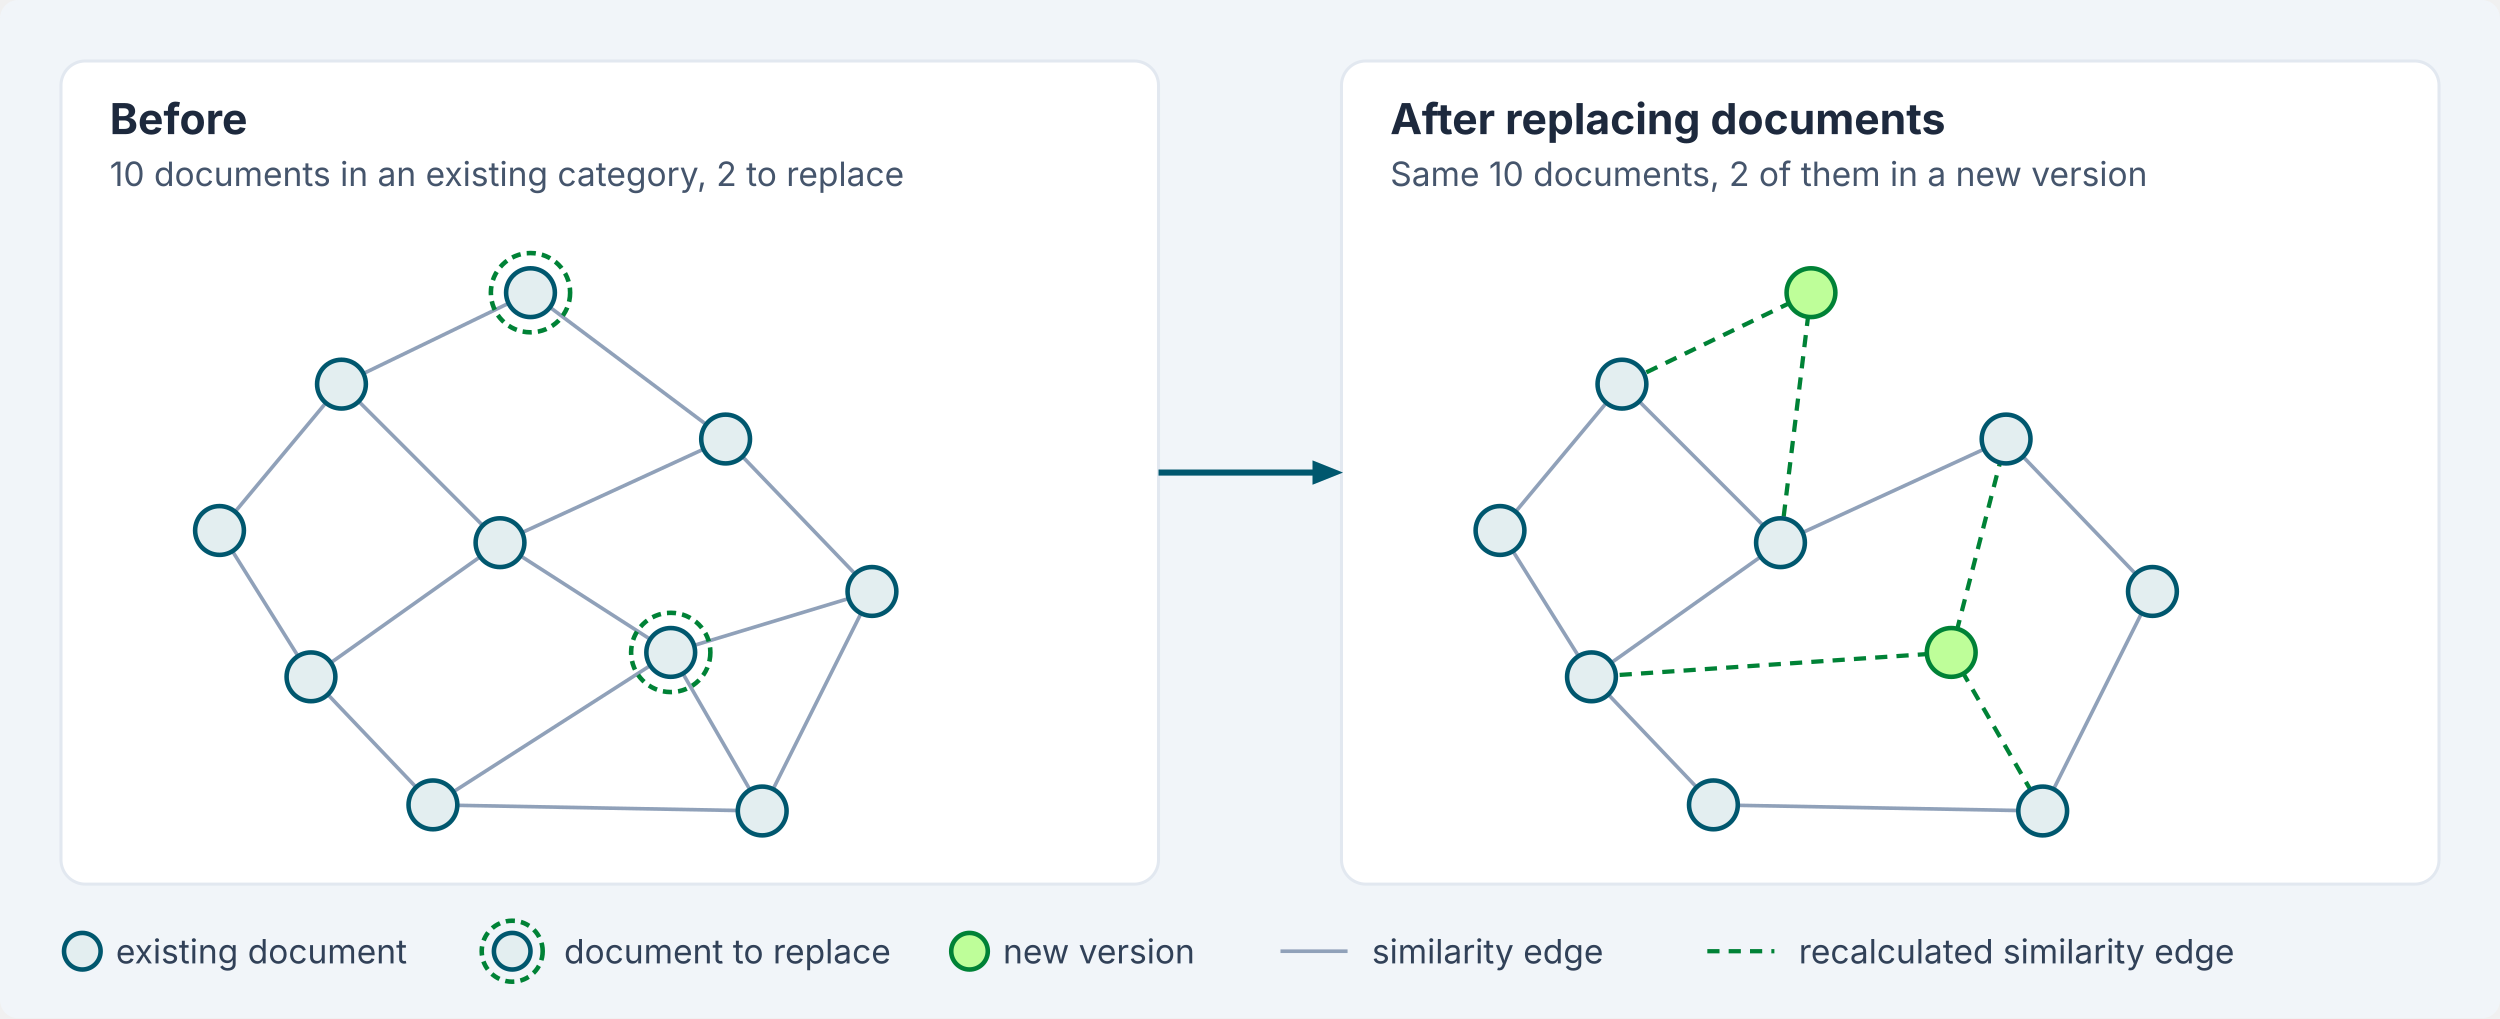
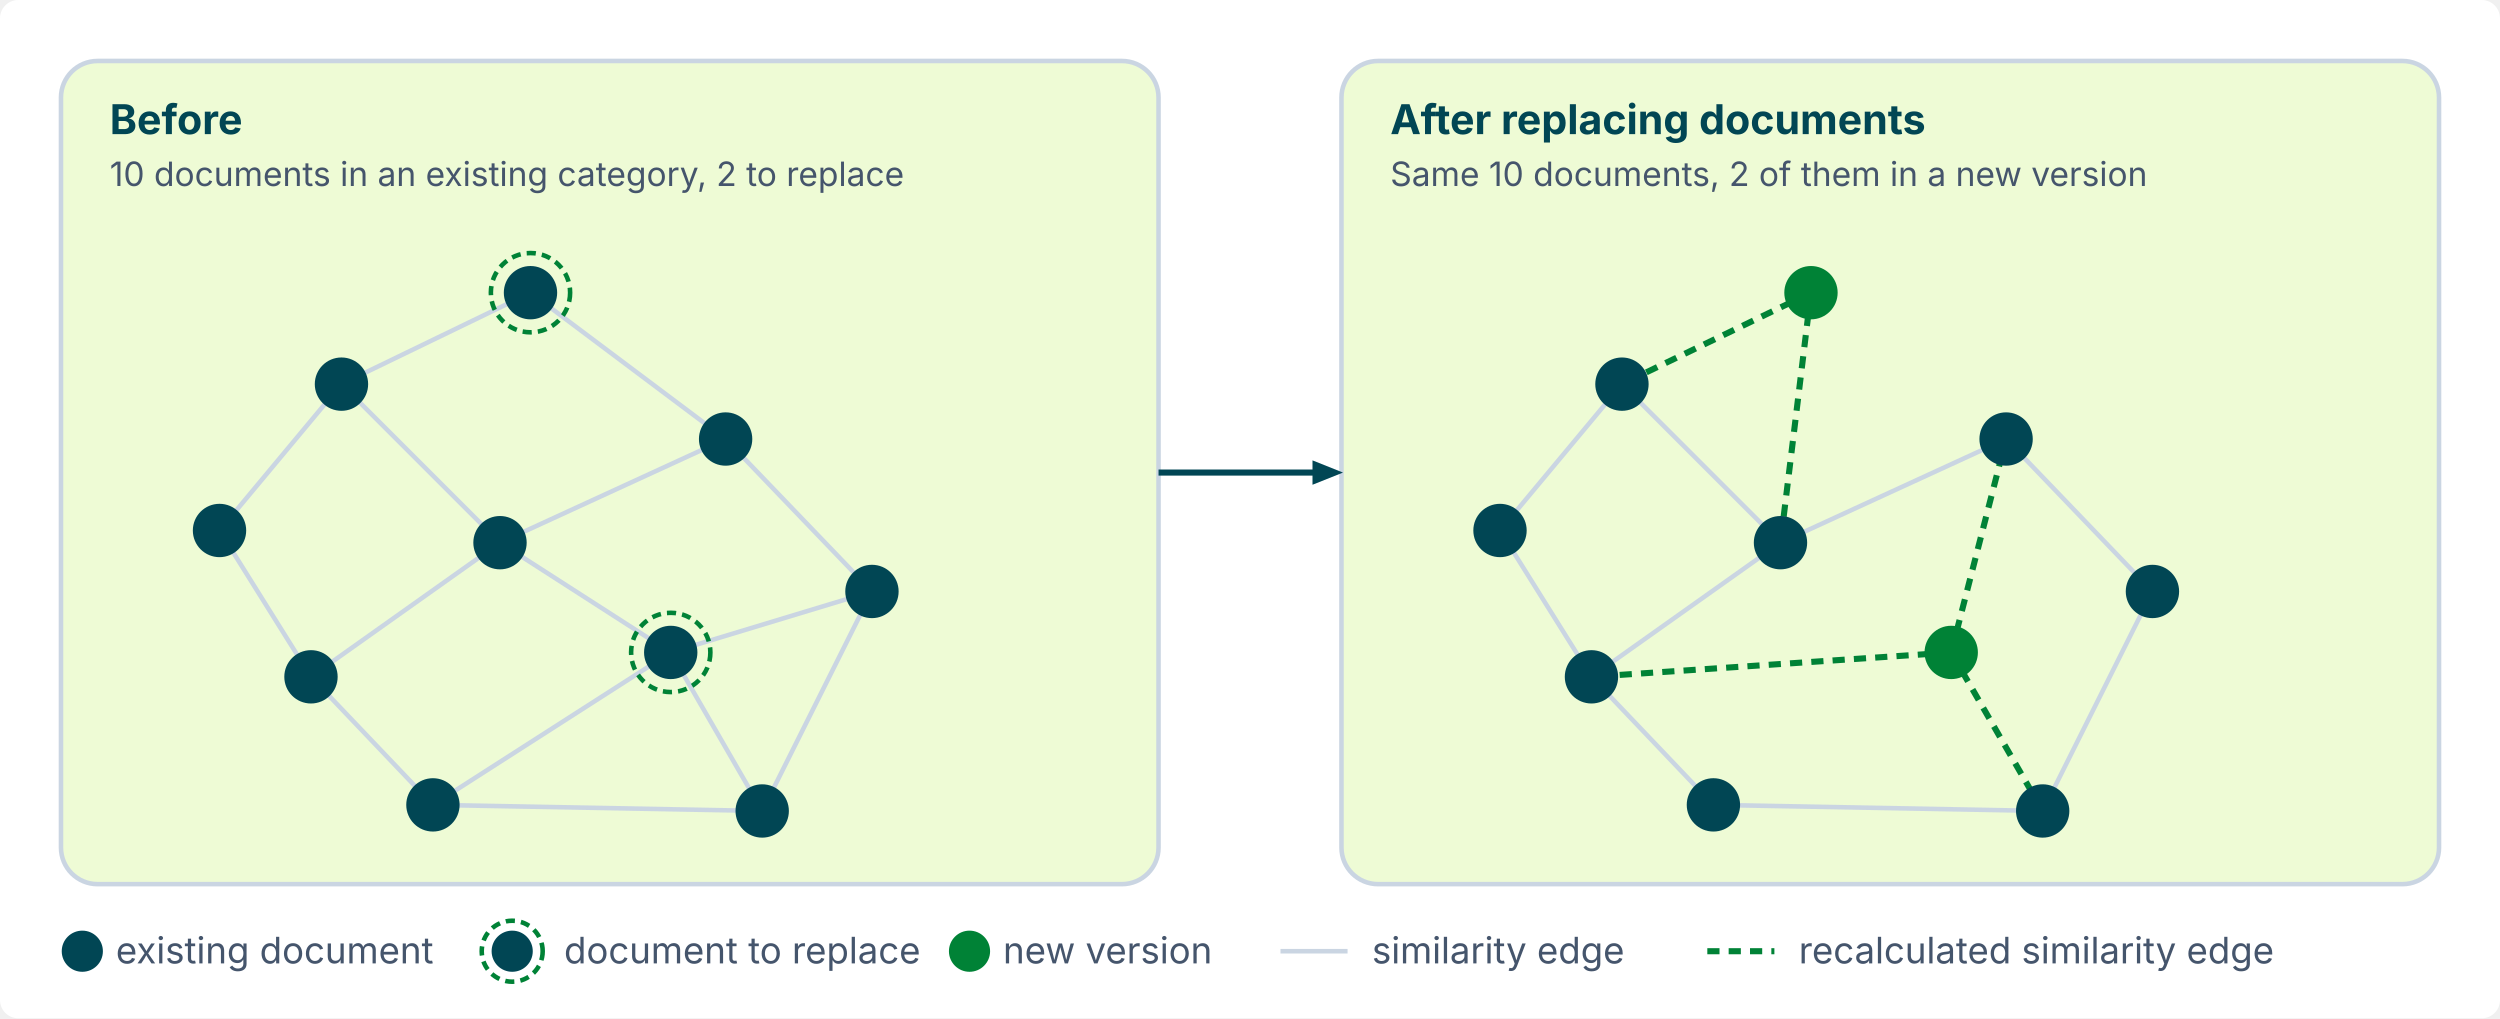
<svg xmlns="http://www.w3.org/2000/svg" viewBox="0 0 820 334" width="820" height="334">
  <style>
    .igup text { font-family: Inter, -apple-system, BlinkMacSystemFont, 'Segoe UI', Helvetica, Arial, sans-serif; }
-     .igup .panel { fill: #ffffff; stroke: #e2e8f0; stroke-width: 1; }
-     .igup .ptitle { font-size: 14px; font-weight: bold; fill: #1d293d; }
+     .igup .panel { fill: #eefbd5; stroke: #cad5e2; stroke-width: 1.5; }
+     .igup .ptitle { font-size: 13.5px; font-weight: 700; fill: #014654; }
    .igup .psub { font-size: 11px; fill: #45556c; }
-     .igup .edge { stroke: #90a1b9; stroke-width: 1.2; }
-     .igup .edge-new { stroke: #008236; stroke-width: 1.4; stroke-dasharray: 4 3; }
-     .igup .edge-gone { stroke: #cad5e2; stroke-width: 1; stroke-dasharray: 2 3; }
-     .igup .node { fill: #e3eef0; stroke: #00576e; stroke-width: 1.5; }
-     .igup .node-new { fill: #befe99; stroke: #008236; stroke-width: 1.5; }
-     .igup .node-del { fill: #fef9c2; stroke: #bb4d00; stroke-width: 1.5; }
-     .igup .node-gone { fill: #ffffff; stroke: #90a1b9; stroke-width: 1.2; stroke-dasharray: 2 2; }
+     .igup .edge { stroke: #cad5e2; stroke-width: 1.5; }
+     .igup .edge-new { stroke: #008236; stroke-width: 2; stroke-dasharray: 4 3; }
+     .igup .edge-gone { stroke: #cad5e2; stroke-width: 1.2; stroke-dasharray: 2 3; }
+     .igup .node { fill: #014654; stroke: #014654; stroke-width: 1.5; }
+     .igup .node-new { fill: #008236; stroke: #008236; stroke-width: 1.5; }
+     .igup .node-del { fill: #bb4d00; stroke: #bb4d00; stroke-width: 1.5; }
+     .igup .node-gone { fill: #ffffff; stroke: #cad5e2; stroke-width: 1.5; stroke-dasharray: 2 2; }
    .igup .ring { fill: none; stroke: #008236; stroke-width: 1.5; stroke-dasharray: 3 2; }
-     .igup .legend { font-size: 11px; fill: #314158; }
+     .igup .legend { font-size: 12px; fill: #45556c; }
    .igup .note { font-size: 11px; fill: #45556c; }
  </style>
  <defs>
    <marker id="igup-arrow" markerWidth="10" markerHeight="8" refX="2" refY="4" orient="auto" markerUnits="userSpaceOnUse">
-       <polygon points="0 0,10 4,0 8" fill="#00576e" />
+       <polygon points="0 0,10 4,0 8" fill="#014654" />
    </marker>
  </defs>
  <g class="igup">
-     <rect width="820" height="334" fill="#f1f5f9" rx="6" />
-     <rect class="panel" x="20" y="20" width="360" height="270" rx="8" />
+     <rect width="820" height="334" fill="#ffffff" rx="6" />
+     <rect class="panel" x="20" y="20" width="360" height="270" rx="12" />
    <text class="ptitle" x="36" y="44" text-anchor="start">Before</text>
    <text class="psub" x="36" y="61" text-anchor="start">10 documents in an existing category, 2 to replace</text>
    <line class="edge" x1="174.0" y1="96.0" x2="112.0" y2="126.0" />
    <line class="edge" x1="174.0" y1="96.0" x2="238.0" y2="144.0" />
    <line class="edge" x1="112.0" y1="126.0" x2="72.0" y2="174.0" />
    <line class="edge" x1="112.0" y1="126.0" x2="164.0" y2="178.0" />
    <line class="edge" x1="238.0" y1="144.0" x2="164.0" y2="178.0" />
    <line class="edge" x1="238.0" y1="144.0" x2="286.0" y2="194.0" />
    <line class="edge" x1="72.0" y1="174.0" x2="102.0" y2="222.0" />
    <line class="edge" x1="164.0" y1="178.0" x2="102.0" y2="222.0" />
    <line class="edge" x1="164.0" y1="178.0" x2="220.0" y2="214.0" />
    <line class="edge" x1="220.0" y1="214.0" x2="286.0" y2="194.0" />
    <line class="edge" x1="102.0" y1="222.0" x2="142.0" y2="264.0" />
    <line class="edge" x1="220.0" y1="214.0" x2="142.0" y2="264.0" />
    <line class="edge" x1="220.0" y1="214.0" x2="250.0" y2="266.0" />
    <line class="edge" x1="142.0" y1="264.0" x2="250.0" y2="266.0" />
    <line class="edge" x1="286.0" y1="194.0" x2="250.0" y2="266.0" />
    <circle class="node" cx="174.0" cy="96.0" r="8" />
    <circle class="node" cx="112.0" cy="126.0" r="8" />
    <circle class="node" cx="238.0" cy="144.0" r="8" />
    <circle class="node" cx="72.0" cy="174.0" r="8" />
    <circle class="node" cx="164.0" cy="178.0" r="8" />
    <circle class="node" cx="102.0" cy="222.0" r="8" />
    <circle class="node" cx="220.0" cy="214.0" r="8" />
    <circle class="node" cx="286.0" cy="194.0" r="8" />
    <circle class="node" cx="142.0" cy="264.0" r="8" />
    <circle class="node" cx="250.0" cy="266.0" r="8" />
    <circle class="ring" cx="174.0" cy="96.0" r="13" />
    <circle class="ring" cx="220.0" cy="214.0" r="13" />
-     <rect class="panel" x="440" y="20" width="360" height="270" rx="8" />
+     <rect class="panel" x="440" y="20" width="360" height="270" rx="12" />
    <text class="ptitle" x="456" y="44" text-anchor="start">After replacing documents</text>
    <text class="psub" x="456" y="61" text-anchor="start">Same 10 documents, 2 of them in a new version</text>
    <line class="edge" x1="532.0" y1="126.0" x2="492.0" y2="174.0" />
    <line class="edge" x1="532.0" y1="126.0" x2="584.0" y2="178.0" />
    <line class="edge" x1="658.0" y1="144.0" x2="584.0" y2="178.0" />
    <line class="edge" x1="658.0" y1="144.0" x2="706.0" y2="194.0" />
    <line class="edge" x1="492.0" y1="174.0" x2="522.0" y2="222.0" />
    <line class="edge" x1="584.0" y1="178.0" x2="522.0" y2="222.0" />
    <line class="edge" x1="522.0" y1="222.0" x2="562.0" y2="264.0" />
    <line class="edge" x1="562.0" y1="264.0" x2="670.0" y2="266.0" />
    <line class="edge" x1="706.0" y1="194.0" x2="670.0" y2="266.0" />
    <line class="edge-new" x1="594.0" y1="96.0" x2="532.0" y2="126.0" />
    <line class="edge-new" x1="594.0" y1="96.0" x2="584.0" y2="178.0" />
    <line class="edge-new" x1="640.0" y1="214.0" x2="658.0" y2="144.0" />
    <line class="edge-new" x1="640.0" y1="214.0" x2="522.0" y2="222.0" />
    <line class="edge-new" x1="640.0" y1="214.0" x2="670.0" y2="266.0" />
    <circle class="node-new" cx="594.0" cy="96.0" r="8" />
    <circle class="node" cx="532.0" cy="126.0" r="8" />
    <circle class="node" cx="658.0" cy="144.0" r="8" />
    <circle class="node" cx="492.0" cy="174.0" r="8" />
    <circle class="node" cx="584.0" cy="178.0" r="8" />
    <circle class="node" cx="522.0" cy="222.0" r="8" />
    <circle class="node-new" cx="640.0" cy="214.0" r="8" />
    <circle class="node" cx="706.0" cy="194.0" r="8" />
    <circle class="node" cx="562.0" cy="264.0" r="8" />
    <circle class="node" cx="670.0" cy="266.0" r="8" />
-     <path d="M 380 155 L 432.5 155" stroke="#00576e" stroke-width="2" fill="none" marker-end="url(#igup-arrow)" />
+     <path d="M 380 155 L 432.5 155" stroke="#014654" stroke-width="2" fill="none" marker-end="url(#igup-arrow)" />
    <circle class="node" cx="27" cy="312" r="6" />
    <text class="legend" x="38" y="316" text-anchor="start">existing document</text>
    <circle class="node" cx="168" cy="312" r="6" />
    <circle class="ring" cx="168" cy="312" r="10" />
    <text class="legend" x="185" y="316" text-anchor="start">document to replace</text>
    <circle class="node-new" cx="318" cy="312" r="6" />
    <text class="legend" x="329" y="316" text-anchor="start">new version</text>
    <line class="edge" x1="420" y1="312" x2="442" y2="312" />
    <text class="legend" x="450" y="316" text-anchor="start">similarity edge</text>
    <line class="edge-new" x1="560" y1="312" x2="582" y2="312" />
    <text class="legend" x="590" y="316" text-anchor="start">recalculated similarity edge</text>
  </g>
</svg>
